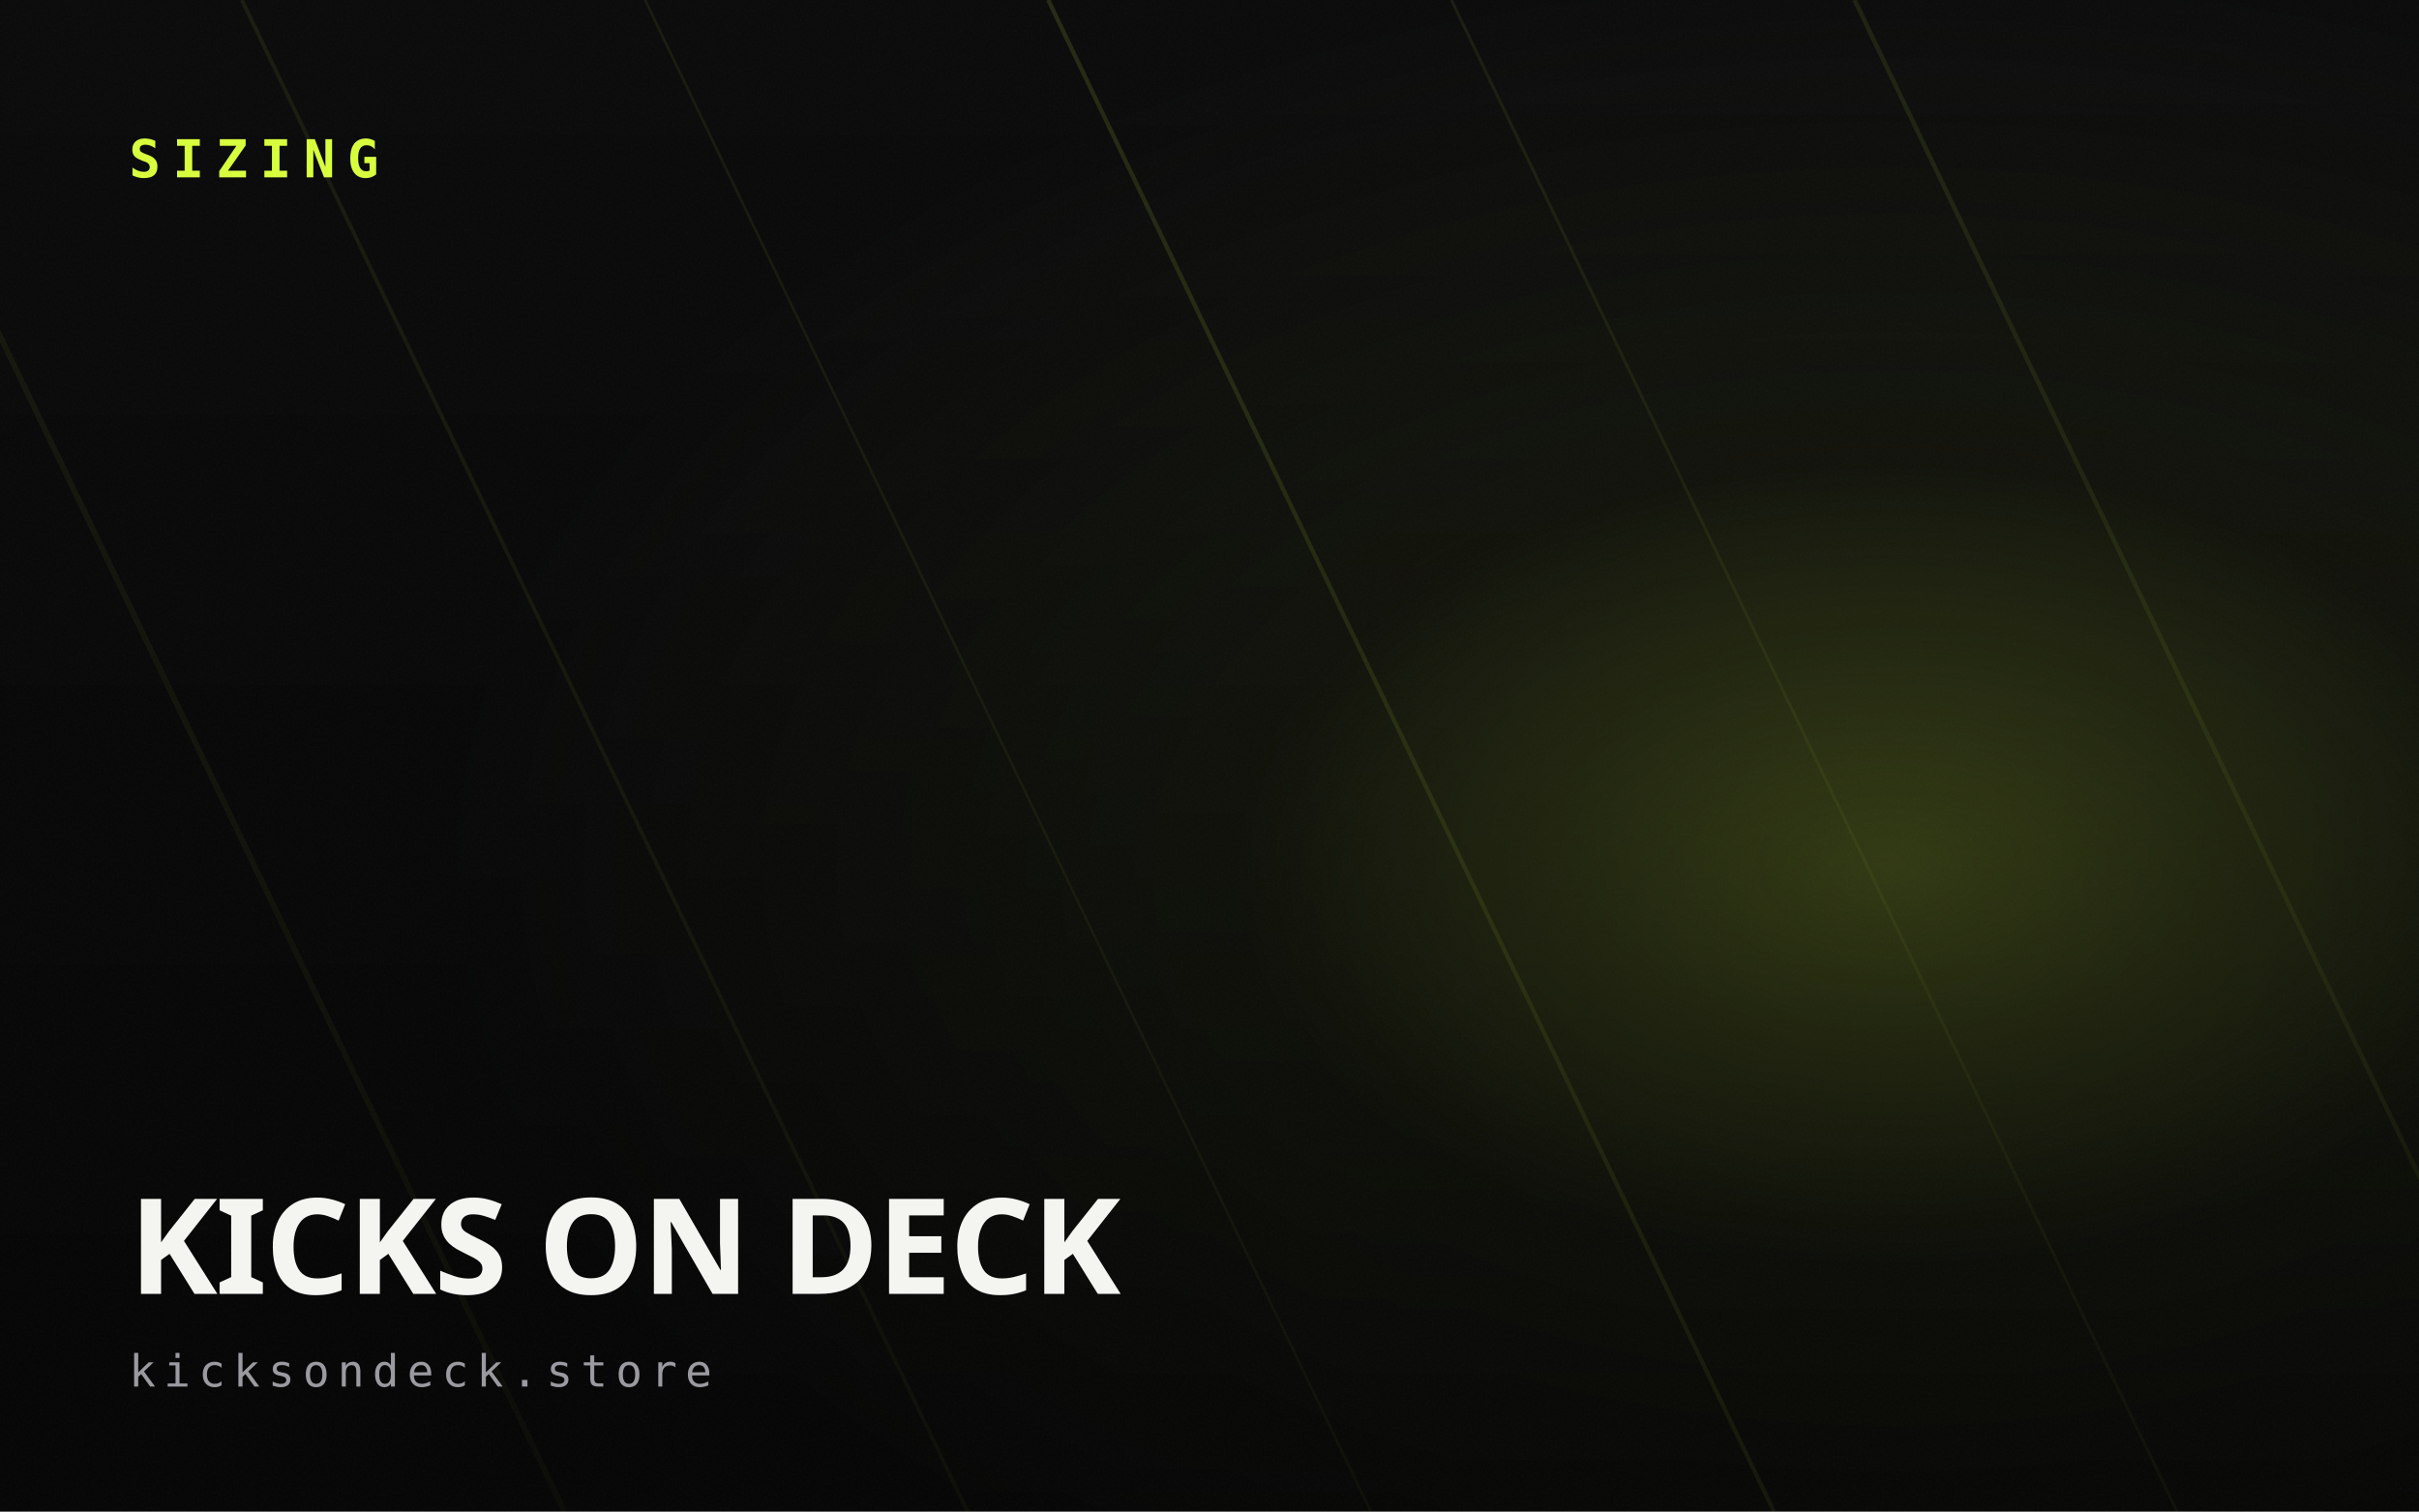
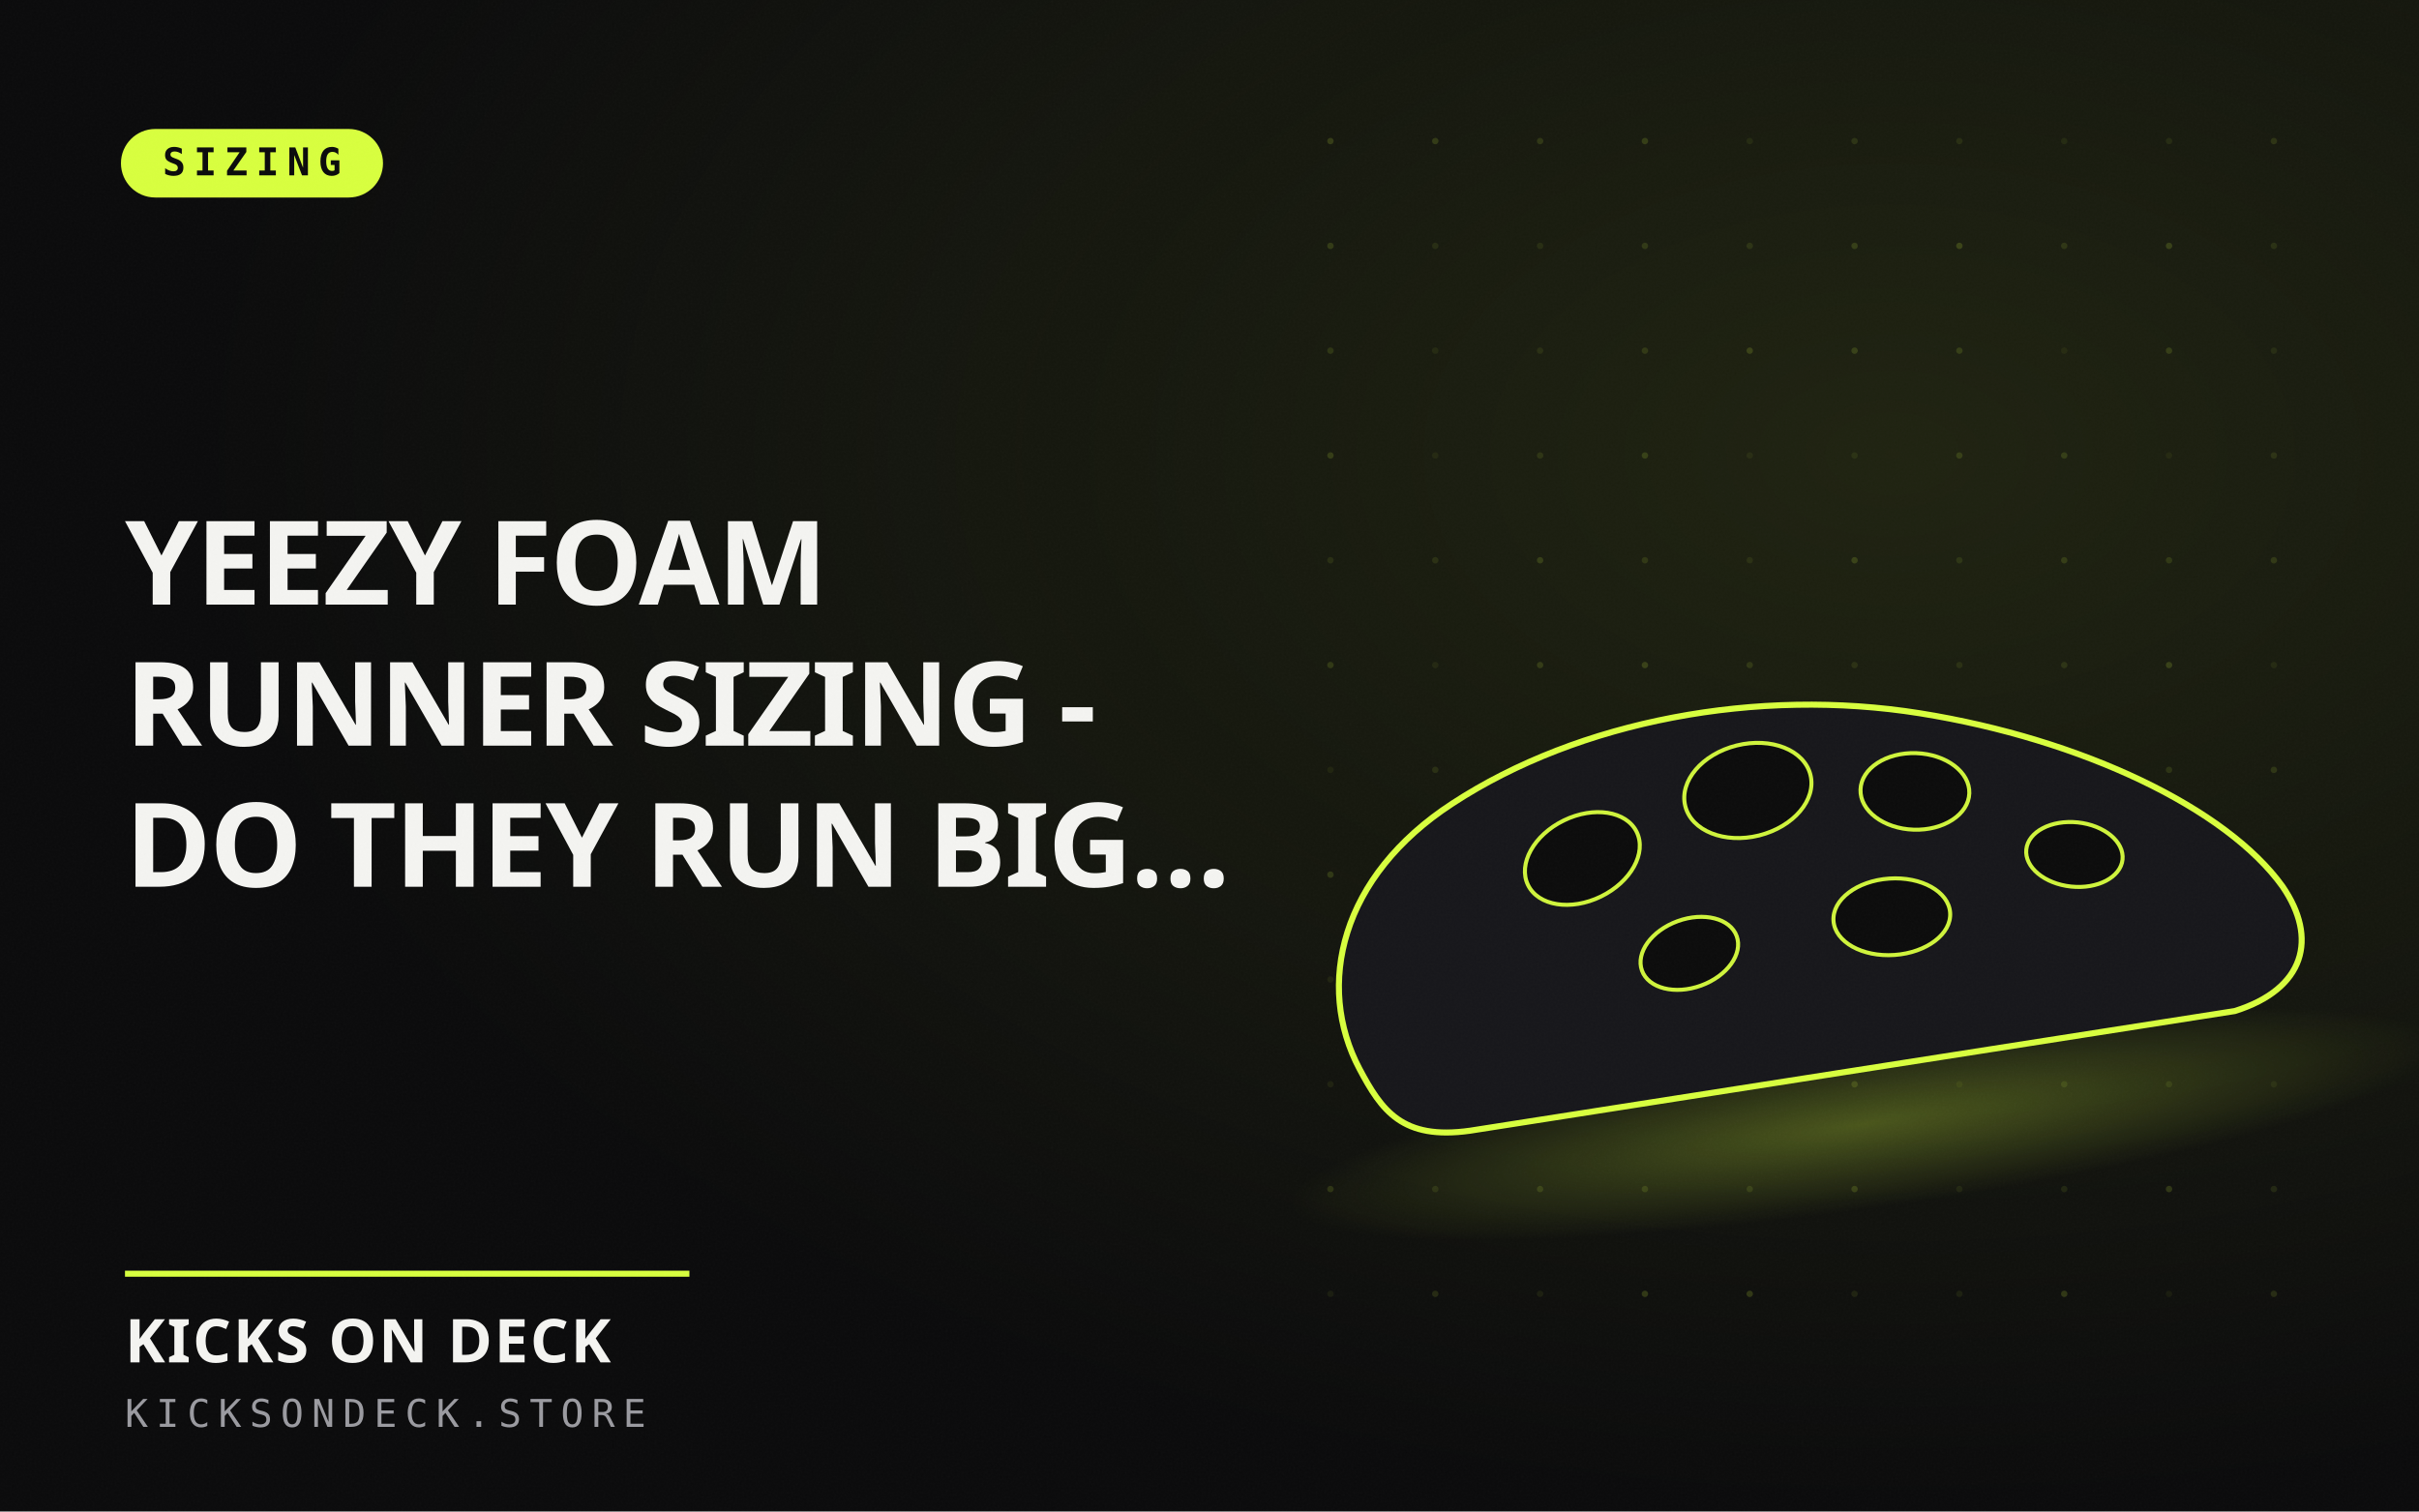
<svg xmlns="http://www.w3.org/2000/svg" viewBox="0 0 1200 750" width="1200" height="750" role="img" aria-label="Yeezy Foam Runner Sizing — Do They Run Big or Small?">
  <defs>
-     <radialGradient id="glow" cx="77.9%" cy="57.3%" r="60%">
-       <stop offset="0%" stop-color="#d8ff3e" stop-opacity="0.30" />
-       <stop offset="45%" stop-color="#d8ff3e" stop-opacity="0.05" />
-       <stop offset="100%" stop-color="#d8ff3e" stop-opacity="0" />
-     </radialGradient>
    <filter id="grain">
      <feTurbulence type="fractalNoise" baseFrequency="0.9" numOctaves="2" stitchTiles="stitch" />
      <feColorMatrix type="saturate" values="0" />
      <feComponentTransfer>
        <feFuncA type="linear" slope="0.05" />
      </feComponentTransfer>
    </filter>
-     <linearGradient id="vig" x1="0" y1="0" x2="0" y2="1">
-       <stop offset="0%" stop-color="#000" stop-opacity="0" />
-       <stop offset="100%" stop-color="#000" stop-opacity="0.55" />
-     </linearGradient>
+     <radialGradient id="floor" cx="50%" cy="50%" r="50%">
+       <stop offset="0%" stop-color="#d8ff3e" stop-opacity="0.28" />
+       <stop offset="100%" stop-color="#d8ff3e" stop-opacity="0" />
+     </radialGradient>
+     <radialGradient id="wash" cx="78%" cy="30%" r="70%">
+       <stop offset="0%" stop-color="#d8ff3e" stop-opacity="0.10" />
+       <stop offset="100%" stop-color="#d8ff3e" stop-opacity="0" />
+     </radialGradient>
+     <clipPath id="shoeclip">
+       <path d="M26,206 C10,162 30,110 90,82 C158,50 248,46 326,70 C404,94 470,138 492,180 C506,208 496,232 460,238 L76,244 C42,244 34,228 26,206 Z" />
+     </clipPath>
  </defs>
  <rect width="1200" height="750" fill="#0a0a0b" />
-   <rect width="1200" height="750" fill="url(#glow)" />
-   <line x1="-80" y1="0" x2="280" y2="750" stroke="#d8ff3e" stroke-width="2.8" opacity="0.066" />
-   <line x1="120" y1="0" x2="480" y2="750" stroke="#d8ff3e" stroke-width="1.9" opacity="0.078" />
-   <line x1="320" y1="0" x2="680" y2="750" stroke="#d8ff3e" stroke-width="1.3" opacity="0.072" />
-   <line x1="520" y1="0" x2="880" y2="750" stroke="#d8ff3e" stroke-width="2.1" opacity="0.132" />
-   <line x1="720" y1="0" x2="1080" y2="750" stroke="#d8ff3e" stroke-width="1.5" opacity="0.076" />
-   <line x1="920" y1="0" x2="1280" y2="750" stroke="#d8ff3e" stroke-width="2.2" opacity="0.091" />
-   <rect width="1200" height="750" fill="url(#vig)" />
-   <rect width="1200" height="750" filter="url(#grain)" opacity="0.6" />
+   <rect width="1200" height="750" fill="url(#wash)" />
+   <circle cx="660" cy="70" r="1.6" fill="#d8ff3e" opacity="0.158" />
+   <circle cx="712" cy="70" r="1.6" fill="#d8ff3e" opacity="0.148" />
+   <circle cx="764" cy="70" r="1.6" fill="#d8ff3e" opacity="0.127" />
+   <circle cx="816" cy="70" r="1.6" fill="#d8ff3e" opacity="0.156" />
+   <circle cx="868" cy="70" r="1.6" fill="#d8ff3e" opacity="0.069" />
+   <circle cx="920" cy="70" r="1.6" fill="#d8ff3e" opacity="0.107" />
+   <circle cx="972" cy="70" r="1.6" fill="#d8ff3e" opacity="0.084" />
+   <circle cx="1024" cy="70" r="1.6" fill="#d8ff3e" opacity="0.069" />
+   <circle cx="1076" cy="70" r="1.6" fill="#d8ff3e" opacity="0.076" />
+   <circle cx="1128" cy="70" r="1.6" fill="#d8ff3e" opacity="0.117" />
+   <circle cx="660" cy="122" r="1.6" fill="#d8ff3e" opacity="0.148" />
+   <circle cx="712" cy="122" r="1.6" fill="#d8ff3e" opacity="0.082" />
+   <circle cx="764" cy="122" r="1.6" fill="#d8ff3e" opacity="0.081" />
+   <circle cx="816" cy="122" r="1.6" fill="#d8ff3e" opacity="0.123" />
+   <circle cx="868" cy="122" r="1.6" fill="#d8ff3e" opacity="0.100" />
+   <circle cx="920" cy="122" r="1.6" fill="#d8ff3e" opacity="0.142" />
+   <circle cx="972" cy="122" r="1.6" fill="#d8ff3e" opacity="0.168" />
+   <circle cx="1024" cy="122" r="1.6" fill="#d8ff3e" opacity="0.109" />
+   <circle cx="1076" cy="122" r="1.6" fill="#d8ff3e" opacity="0.160" />
+   <circle cx="1128" cy="122" r="1.6" fill="#d8ff3e" opacity="0.092" />
+   <circle cx="660" cy="174" r="1.6" fill="#d8ff3e" opacity="0.119" />
+   <circle cx="712" cy="174" r="1.6" fill="#d8ff3e" opacity="0.065" />
+   <circle cx="764" cy="174" r="1.6" fill="#d8ff3e" opacity="0.082" />
+   <circle cx="816" cy="174" r="1.6" fill="#d8ff3e" opacity="0.116" />
+   <circle cx="868" cy="174" r="1.6" fill="#d8ff3e" opacity="0.154" />
+   <circle cx="920" cy="174" r="1.6" fill="#d8ff3e" opacity="0.147" />
+   <circle cx="972" cy="174" r="1.6" fill="#d8ff3e" opacity="0.135" />
+   <circle cx="1024" cy="174" r="1.6" fill="#d8ff3e" opacity="0.055" />
+   <circle cx="1076" cy="174" r="1.6" fill="#d8ff3e" opacity="0.137" />
+   <circle cx="1128" cy="174" r="1.6" fill="#d8ff3e" opacity="0.074" />
+   <circle cx="660" cy="226" r="1.6" fill="#d8ff3e" opacity="0.151" />
+   <circle cx="712" cy="226" r="1.6" fill="#d8ff3e" opacity="0.056" />
+   <circle cx="764" cy="226" r="1.6" fill="#d8ff3e" opacity="0.102" />
+   <circle cx="816" cy="226" r="1.6" fill="#d8ff3e" opacity="0.148" />
+   <circle cx="868" cy="226" r="1.6" fill="#d8ff3e" opacity="0.061" />
+   <circle cx="920" cy="226" r="1.6" fill="#d8ff3e" opacity="0.068" />
+   <circle cx="972" cy="226" r="1.6" fill="#d8ff3e" opacity="0.130" />
+   <circle cx="1024" cy="226" r="1.6" fill="#d8ff3e" opacity="0.131" />
+   <circle cx="1076" cy="226" r="1.6" fill="#d8ff3e" opacity="0.054" />
+   <circle cx="1128" cy="226" r="1.6" fill="#d8ff3e" opacity="0.097" />
+   <circle cx="660" cy="278" r="1.6" fill="#d8ff3e" opacity="0.088" />
+   <circle cx="712" cy="278" r="1.6" fill="#d8ff3e" opacity="0.095" />
+   <circle cx="764" cy="278" r="1.6" fill="#d8ff3e" opacity="0.145" />
+   <circle cx="816" cy="278" r="1.6" fill="#d8ff3e" opacity="0.111" />
+   <circle cx="868" cy="278" r="1.6" fill="#d8ff3e" opacity="0.076" />
+   <circle cx="920" cy="278" r="1.6" fill="#d8ff3e" opacity="0.155" />
+   <circle cx="972" cy="278" r="1.6" fill="#d8ff3e" opacity="0.096" />
+   <circle cx="1024" cy="278" r="1.6" fill="#d8ff3e" opacity="0.131" />
+   <circle cx="1076" cy="278" r="1.6" fill="#d8ff3e" opacity="0.120" />
+   <circle cx="1128" cy="278" r="1.6" fill="#d8ff3e" opacity="0.128" />
+   <circle cx="660" cy="330" r="1.6" fill="#d8ff3e" opacity="0.133" />
+   <circle cx="712" cy="330" r="1.6" fill="#d8ff3e" opacity="0.062" />
+   <circle cx="764" cy="330" r="1.6" fill="#d8ff3e" opacity="0.138" />
+   <circle cx="816" cy="330" r="1.6" fill="#d8ff3e" opacity="0.161" />
+   <circle cx="868" cy="330" r="1.6" fill="#d8ff3e" opacity="0.114" />
+   <circle cx="920" cy="330" r="1.6" fill="#d8ff3e" opacity="0.089" />
+   <circle cx="972" cy="330" r="1.6" fill="#d8ff3e" opacity="0.084" />
+   <circle cx="1024" cy="330" r="1.6" fill="#d8ff3e" opacity="0.098" />
+   <circle cx="1076" cy="330" r="1.6" fill="#d8ff3e" opacity="0.157" />
+   <circle cx="1128" cy="330" r="1.6" fill="#d8ff3e" opacity="0.065" />
+   <circle cx="660" cy="382" r="1.6" fill="#d8ff3e" opacity="0.055" />
+   <circle cx="712" cy="382" r="1.6" fill="#d8ff3e" opacity="0.101" />
+   <circle cx="764" cy="382" r="1.6" fill="#d8ff3e" opacity="0.093" />
+   <circle cx="816" cy="382" r="1.6" fill="#d8ff3e" opacity="0.088" />
+   <circle cx="868" cy="382" r="1.6" fill="#d8ff3e" opacity="0.073" />
+   <circle cx="920" cy="382" r="1.6" fill="#d8ff3e" opacity="0.127" />
+   <circle cx="972" cy="382" r="1.6" fill="#d8ff3e" opacity="0.096" />
+   <circle cx="1024" cy="382" r="1.6" fill="#d8ff3e" opacity="0.161" />
+   <circle cx="1076" cy="382" r="1.6" fill="#d8ff3e" opacity="0.111" />
+   <circle cx="1128" cy="382" r="1.6" fill="#d8ff3e" opacity="0.124" />
+   <circle cx="660" cy="434" r="1.6" fill="#d8ff3e" opacity="0.142" />
+   <circle cx="712" cy="434" r="1.6" fill="#d8ff3e" opacity="0.099" />
+   <circle cx="764" cy="434" r="1.6" fill="#d8ff3e" opacity="0.139" />
+   <circle cx="816" cy="434" r="1.6" fill="#d8ff3e" opacity="0.145" />
+   <circle cx="868" cy="434" r="1.6" fill="#d8ff3e" opacity="0.114" />
+   <circle cx="920" cy="434" r="1.6" fill="#d8ff3e" opacity="0.166" />
+   <circle cx="972" cy="434" r="1.6" fill="#d8ff3e" opacity="0.088" />
+   <circle cx="1024" cy="434" r="1.6" fill="#d8ff3e" opacity="0.169" />
+   <circle cx="1076" cy="434" r="1.6" fill="#d8ff3e" opacity="0.076" />
+   <circle cx="1128" cy="434" r="1.6" fill="#d8ff3e" opacity="0.079" />
+   <circle cx="660" cy="486" r="1.6" fill="#d8ff3e" opacity="0.065" />
+   <circle cx="712" cy="486" r="1.6" fill="#d8ff3e" opacity="0.074" />
+   <circle cx="764" cy="486" r="1.6" fill="#d8ff3e" opacity="0.063" />
+   <circle cx="816" cy="486" r="1.6" fill="#d8ff3e" opacity="0.129" />
+   <circle cx="868" cy="486" r="1.6" fill="#d8ff3e" opacity="0.160" />
+   <circle cx="920" cy="486" r="1.6" fill="#d8ff3e" opacity="0.088" />
+   <circle cx="972" cy="486" r="1.6" fill="#d8ff3e" opacity="0.161" />
+   <circle cx="1024" cy="486" r="1.6" fill="#d8ff3e" opacity="0.106" />
+   <circle cx="1076" cy="486" r="1.6" fill="#d8ff3e" opacity="0.124" />
+   <circle cx="1128" cy="486" r="1.6" fill="#d8ff3e" opacity="0.072" />
+   <circle cx="660" cy="538" r="1.6" fill="#d8ff3e" opacity="0.065" />
+   <circle cx="712" cy="538" r="1.6" fill="#d8ff3e" opacity="0.068" />
+   <circle cx="764" cy="538" r="1.6" fill="#d8ff3e" opacity="0.130" />
+   <circle cx="816" cy="538" r="1.6" fill="#d8ff3e" opacity="0.058" />
+   <circle cx="868" cy="538" r="1.6" fill="#d8ff3e" opacity="0.136" />
+   <circle cx="920" cy="538" r="1.6" fill="#d8ff3e" opacity="0.137" />
+   <circle cx="972" cy="538" r="1.6" fill="#d8ff3e" opacity="0.056" />
+   <circle cx="1024" cy="538" r="1.6" fill="#d8ff3e" opacity="0.099" />
+   <circle cx="1076" cy="538" r="1.6" fill="#d8ff3e" opacity="0.084" />
+   <circle cx="1128" cy="538" r="1.6" fill="#d8ff3e" opacity="0.062" />
+   <circle cx="660" cy="590" r="1.6" fill="#d8ff3e" opacity="0.134" />
+   <circle cx="712" cy="590" r="1.6" fill="#d8ff3e" opacity="0.097" />
+   <circle cx="764" cy="590" r="1.6" fill="#d8ff3e" opacity="0.124" />
+   <circle cx="816" cy="590" r="1.6" fill="#d8ff3e" opacity="0.123" />
+   <circle cx="868" cy="590" r="1.6" fill="#d8ff3e" opacity="0.109" />
+   <circle cx="920" cy="590" r="1.6" fill="#d8ff3e" opacity="0.150" />
+   <circle cx="972" cy="590" r="1.6" fill="#d8ff3e" opacity="0.068" />
+   <circle cx="1024" cy="590" r="1.6" fill="#d8ff3e" opacity="0.085" />
+   <circle cx="1076" cy="590" r="1.6" fill="#d8ff3e" opacity="0.159" />
+   <circle cx="1128" cy="590" r="1.6" fill="#d8ff3e" opacity="0.096" />
+   <circle cx="660" cy="642" r="1.6" fill="#d8ff3e" opacity="0.062" />
+   <circle cx="712" cy="642" r="1.6" fill="#d8ff3e" opacity="0.114" />
+   <circle cx="764" cy="642" r="1.6" fill="#d8ff3e" opacity="0.065" />
+   <circle cx="816" cy="642" r="1.6" fill="#d8ff3e" opacity="0.165" />
+   <circle cx="868" cy="642" r="1.6" fill="#d8ff3e" opacity="0.170" />
+   <circle cx="920" cy="642" r="1.6" fill="#d8ff3e" opacity="0.082" />
+   <circle cx="972" cy="642" r="1.6" fill="#d8ff3e" opacity="0.070" />
+   <circle cx="1024" cy="642" r="1.6" fill="#d8ff3e" opacity="0.162" />
+   <circle cx="1076" cy="642" r="1.6" fill="#d8ff3e" opacity="0.054" />
+   <circle cx="1128" cy="642" r="1.6" fill="#d8ff3e" opacity="0.123" />
+   <g transform="translate(620,330) rotate(-8)">
+     <ellipse cx="270" cy="268" rx="290" ry="42" fill="url(#floor)" />
+     <path d="M26,206 C10,162 30,110 90,82 C158,50 248,46 326,70 C404,94 470,138 492,180 C506,208 496,232 460,238 L76,244 C42,244 34,228 26,206 Z" fill="#16161a" stroke="#d8ff3e" stroke-width="3" />
+     <g clip-path="url(#shoeclip)" />
+     <ellipse cx="150" cy="118" rx="30" ry="21" fill="#0a0a0b" stroke="#d8ff3e" stroke-width="2" opacity="0.95" transform="rotate(-18 150 118)" />
+     <ellipse cx="236" cy="96" rx="32" ry="23" fill="#0a0a0b" stroke="#d8ff3e" stroke-width="2" opacity="0.95" transform="rotate(-6 236 96)" />
+     <ellipse cx="318" cy="108" rx="27" ry="19" fill="#0a0a0b" stroke="#d8ff3e" stroke-width="2" opacity="0.95" transform="rotate(10 318 108)" />
+     <ellipse cx="196" cy="172" rx="25" ry="17" fill="#0a0a0b" stroke="#d8ff3e" stroke-width="2" opacity="0.95" transform="rotate(-12 196 172)" />
+     <ellipse cx="298" cy="168" rx="29" ry="19" fill="#0a0a0b" stroke="#d8ff3e" stroke-width="2" opacity="0.95" transform="rotate(4 298 168)" />
+     <ellipse cx="392" cy="150" rx="24" ry="16" fill="#0a0a0b" stroke="#d8ff3e" stroke-width="2" opacity="0.95" transform="rotate(14 392 150)" />
+   </g>
  <g font-family="ui-monospace, monospace">
-     <text x="64" y="88" fill="#d8ff3e" font-size="26" letter-spacing="6" font-weight="700">SIZING</text>
-     <text x="64" y="642" fill="#f4f4f1" font-size="66" font-weight="800" letter-spacing="-1" font-family="system-ui, sans-serif">KICKS ON DECK</text>
-     <text x="64" y="688" fill="#9a9aa0" font-size="22" letter-spacing="4">kicksondeck.store</text>
+     <rect x="60" y="64" rx="17" height="34" width="130" fill="#d8ff3e" />
+     <text x="125" y="87" fill="#0a0a0b" font-size="19" letter-spacing="4" font-weight="700" text-anchor="middle">SIZING</text>
  </g>
+   <g font-family="system-ui, sans-serif" font-weight="800" fill="#f4f4f1" letter-spacing="-1">
+     <text x="62" y="300" font-size="58">YEEZY FOAM</text>
+     <text x="62" y="370" font-size="58">RUNNER SIZING -</text>
+     <text x="62" y="440" font-size="58">DO THEY RUN BIG…</text>
+   </g>
+   <line x1="62" y1="632" x2="342" y2="632" stroke="#d8ff3e" stroke-width="3" />
+   <g font-family="ui-monospace, monospace">
+     <text x="62" y="676" fill="#f4f4f1" font-size="30" font-weight="800" letter-spacing="1" font-family="system-ui, sans-serif">KICKS ON DECK</text>
+     <text x="62" y="708" fill="#9a9aa0" font-size="19" letter-spacing="4">KICKSONDECK.STORE</text>
+   </g>
+   <rect width="1200" height="750" filter="url(#grain)" opacity="0.55" />
</svg>
